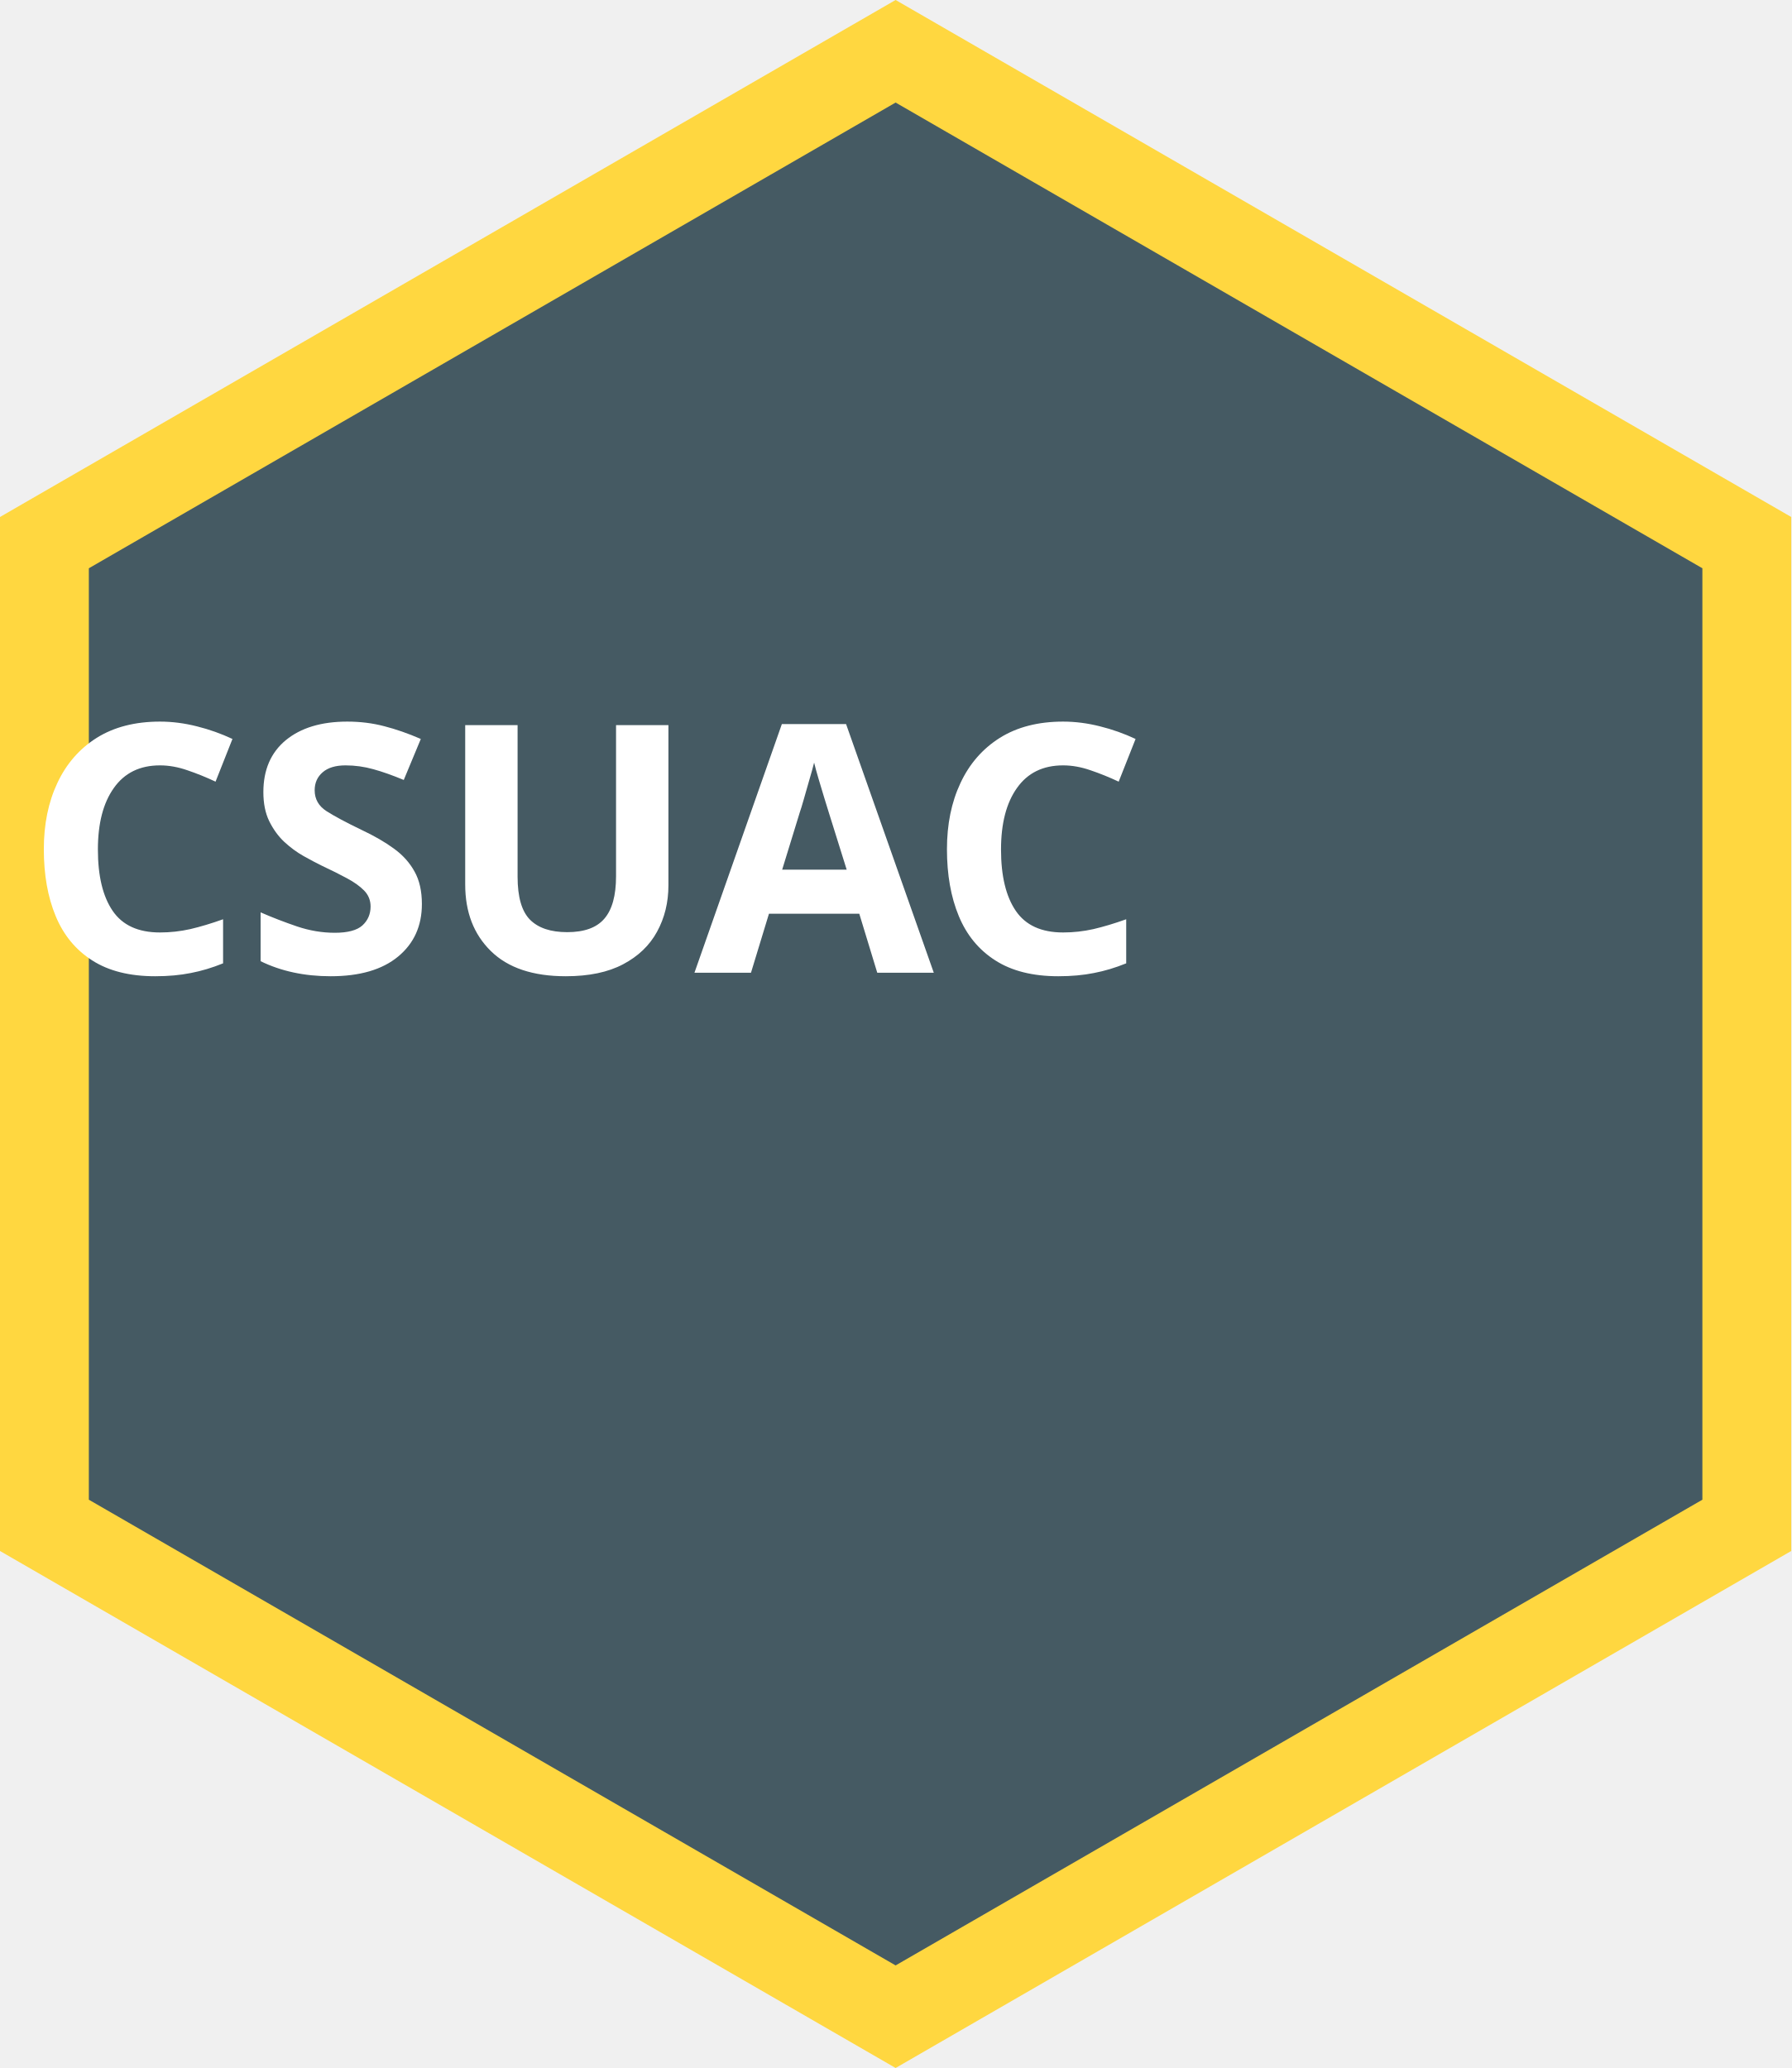
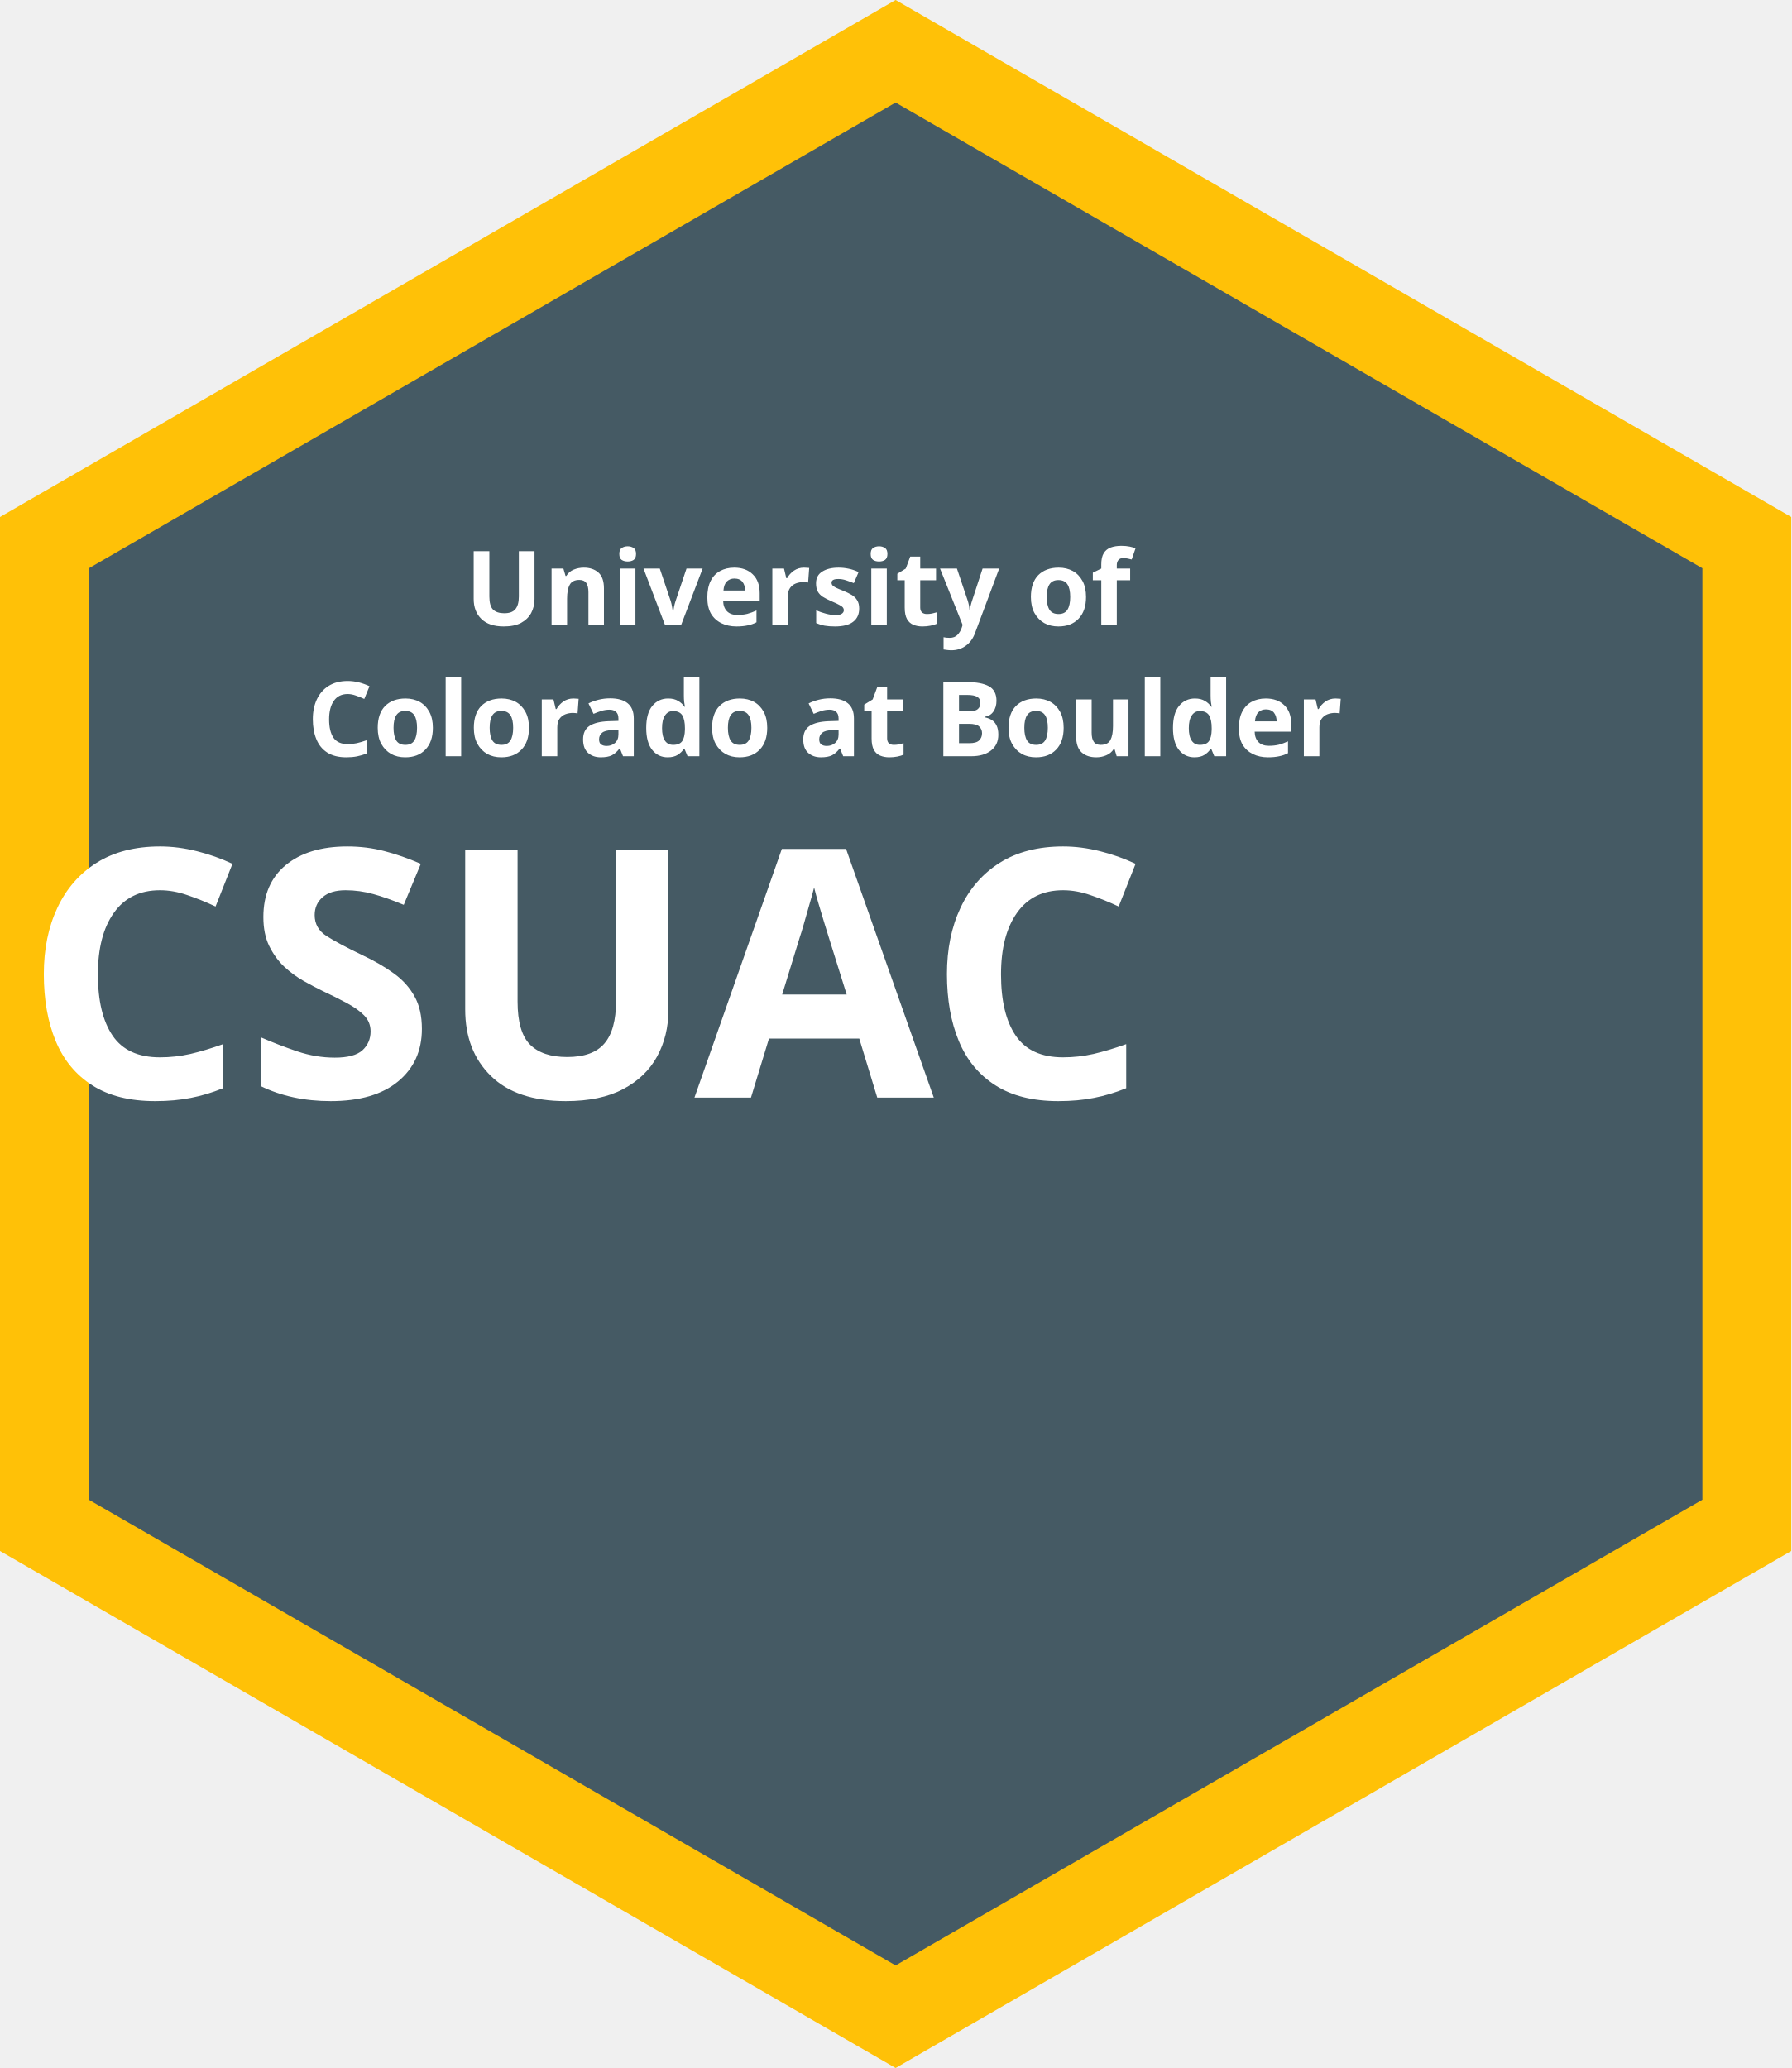
<svg xmlns="http://www.w3.org/2000/svg" width="182.205mm" height="210.393mm" viewBox="0 0 182.205 210.393" version="1.1" id="svg8">
  <defs id="defs2" />
  <g id="layer1" transform="translate(-14.64367,-34.18766)">
-     <path style="fill:#ffd740;fill-opacity:1;stroke-width:0.265" id="path4514" d="m 79.245,164.428 -48.122,0 -24.061,-41.675 24.061,-41.675 48.122,2e-6 24.061,41.675 z" transform="matrix(0,2.186039,-2.186039,0,374.0891,18.74843)" />
-     <path style="fill:#455a63;fill-opacity:1;stroke-width:0.265" id="path4514-0" d="m 79.245,164.428 -48.122,0 -24.061,-41.675 24.061,-41.675 48.122,2e-6 24.061,41.675 z" transform="matrix(0,1.969189,-1.969189,0,347.4702,30.71516)" />
-     <text xml:space="preserve" style="font-style:normal;font-variant:normal;font-weight:bold;font-stretch:normal;font-size:47.643px;line-height:1.25;font-family:'Fira Code';-inkscape-font-specification:'Fira Code, Bold';font-variant-ligatures:normal;font-variant-caps:normal;font-variant-numeric:normal;font-feature-settings:normal;text-align:center;letter-spacing:0px;word-spacing:0px;writing-mode:lr-tb;text-anchor:middle;fill:#000000;fill-opacity:1;stroke:none;stroke-width:1.191" x="105.189" y="133.149" id="text4545">
-       <tspan x="105.189" y="133.149" style="font-style:normal;font-variant:normal;font-weight:bold;font-stretch:normal;font-size:35.278px;font-family:'Fira Code';-inkscape-font-specification:'Fira Code, Bold';font-variant-ligatures:normal;font-variant-caps:normal;font-variant-numeric:normal;font-feature-settings:normal;text-align:center;writing-mode:lr;text-anchor:middle;fill:#ffffff;fill-opacity:1;stroke-width:1.191" id="tspan4547">CSUAC</tspan>
+     <path style="fill:#ffc107;fill-opacity:1;stroke-width:0.265" id="path4514" d="m 79.245,164.428 -48.122,0 -24.061,-41.675 24.061,-41.675 48.122,2e-6 24.061,41.675 z" transform="matrix(0,2.186039,-2.186039,0,374.0891,18.74843)" />
+     <path style="fill:#455a64;fill-opacity:1;stroke-width:0.265" id="path4514-0" d="m 79.245,164.428 -48.122,0 -24.061,-41.675 24.061,-41.675 48.122,2e-6 24.061,41.675 z" transform="matrix(0,1.969189,-1.969189,0,347.4702,30.71516)" />
+     <text xml:space="preserve" style="font-style:normal;font-variant:normal;font-weight:bold;font-stretch:normal;font-size:47.643px;line-height:1.25;font-family:'Fira Code';-inkscape-font-specification:'Fira Code, Bold';font-variant-ligatures:normal;font-variant-caps:normal;font-variant-numeric:normal;font-feature-settings:normal;text-align:center;letter-spacing:0px;word-spacing:0px;writing-mode:lr-tb;text-anchor:middle;fill:#000000;fill-opacity:1;stroke:none;stroke-width:1.191" x="105.189" y="145.849" id="text4545">
+       <tspan x="105.189" y="145.849" style="font-style:normal;font-variant:normal;font-weight:bold;font-stretch:normal;font-size:35.278px;font-family:'Fira Code';-inkscape-font-specification:'Fira Code, Bold';font-variant-ligatures:normal;font-variant-caps:normal;font-variant-numeric:normal;font-feature-settings:normal;text-align:center;writing-mode:lr-tb;text-anchor:middle;fill:#ffffff;fill-opacity:1;stroke-width:1.191" id="tspan4547">CSUAC</tspan>
+     </text>
+     <text xml:space="preserve" style="font-style:normal;font-weight:normal;font-size:10.583px;line-height:1.25;font-family:sans-serif;letter-spacing:0px;word-spacing:0px;fill:#000000;fill-opacity:1;stroke:none;stroke-width:0.265" x="105.434" y="97.812" id="text826">
+       <tspan id="tspan824" x="105.434" y="97.812" style="font-style:normal;font-variant:normal;font-weight:bold;font-stretch:normal;font-size:10.583px;font-family:'Fira Code';-inkscape-font-specification:'Fira Code, Bold';font-variant-ligatures:normal;font-variant-caps:normal;font-variant-numeric:normal;font-feature-settings:normal;text-align:center;writing-mode:lr-tb;text-anchor:middle;fill:#ffffff;fill-opacity:1;stroke-width:0.265">University of</tspan>
+       <tspan x="105.434" y="111.127" style="font-style:normal;font-variant:normal;font-weight:bold;font-stretch:normal;font-size:10.583px;font-family:'Fira Code';-inkscape-font-specification:'Fira Code, Bold';font-variant-ligatures:normal;font-variant-caps:normal;font-variant-numeric:normal;font-feature-settings:normal;text-align:center;writing-mode:lr-tb;text-anchor:middle;fill:#ffffff;fill-opacity:1;stroke-width:0.265" id="tspan828">Colorado at Boulder</tspan>
    </text>
  </g>
</svg>
